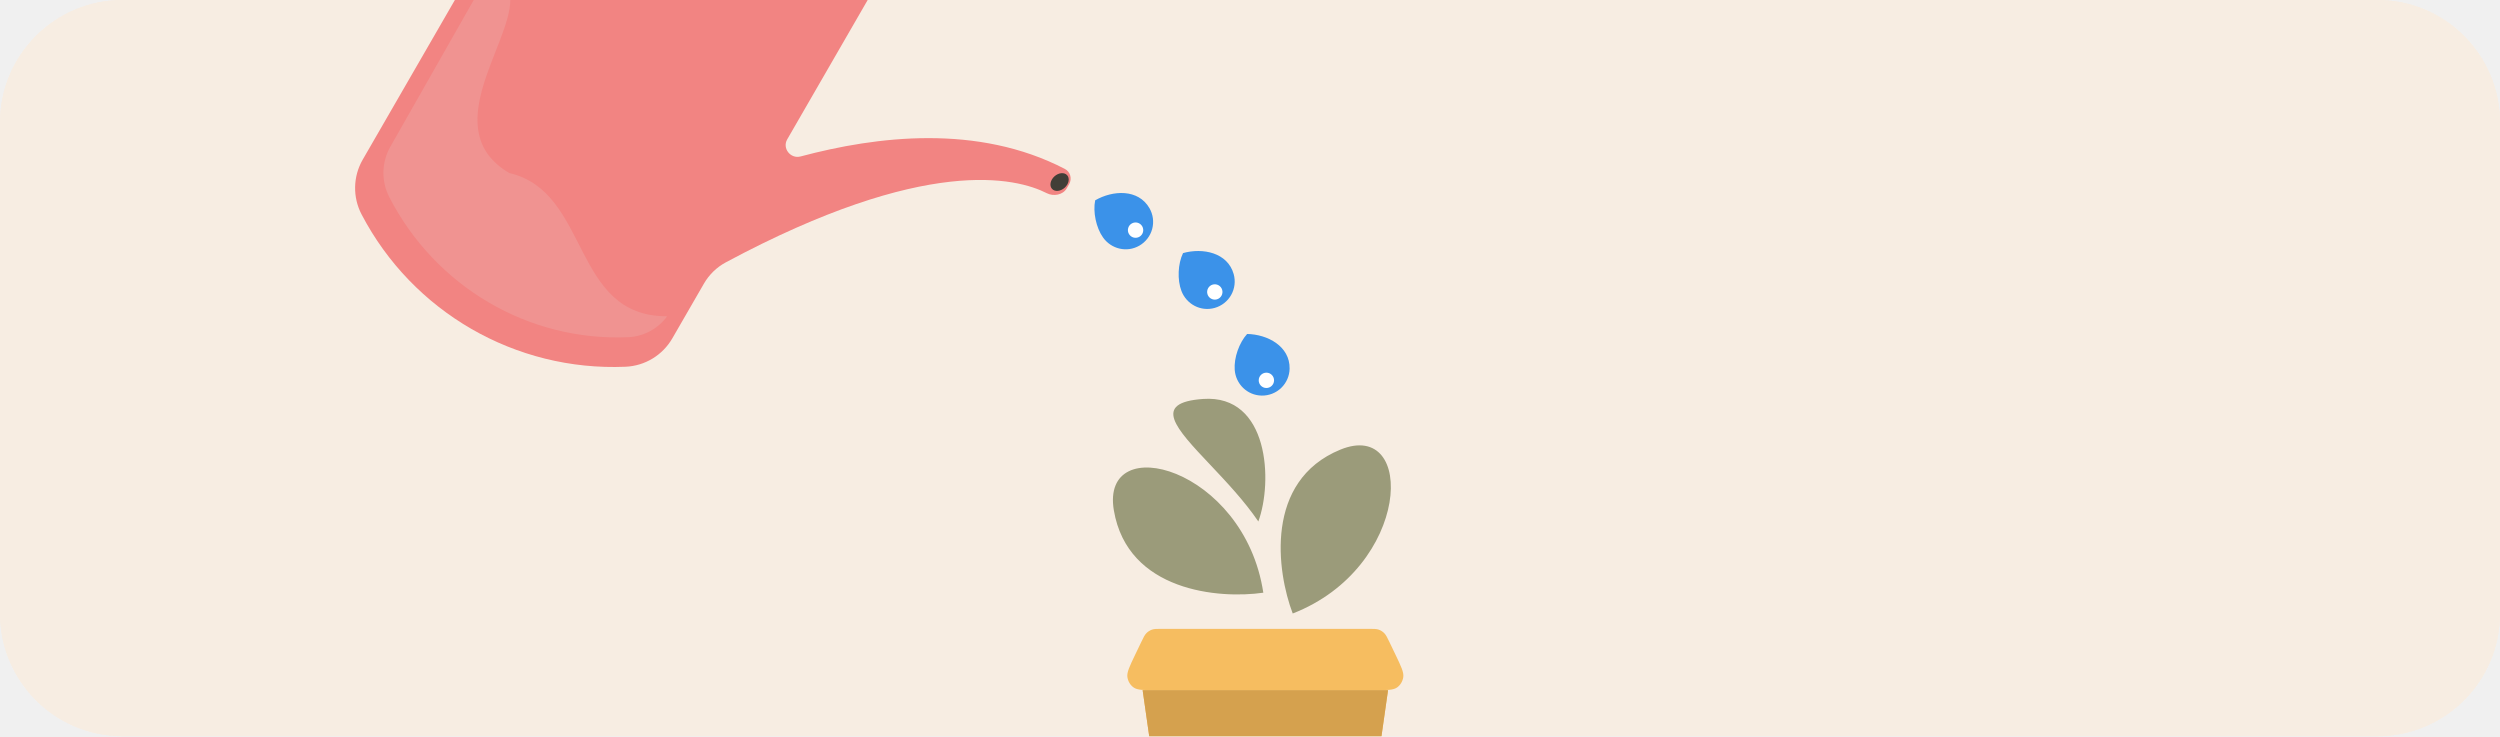
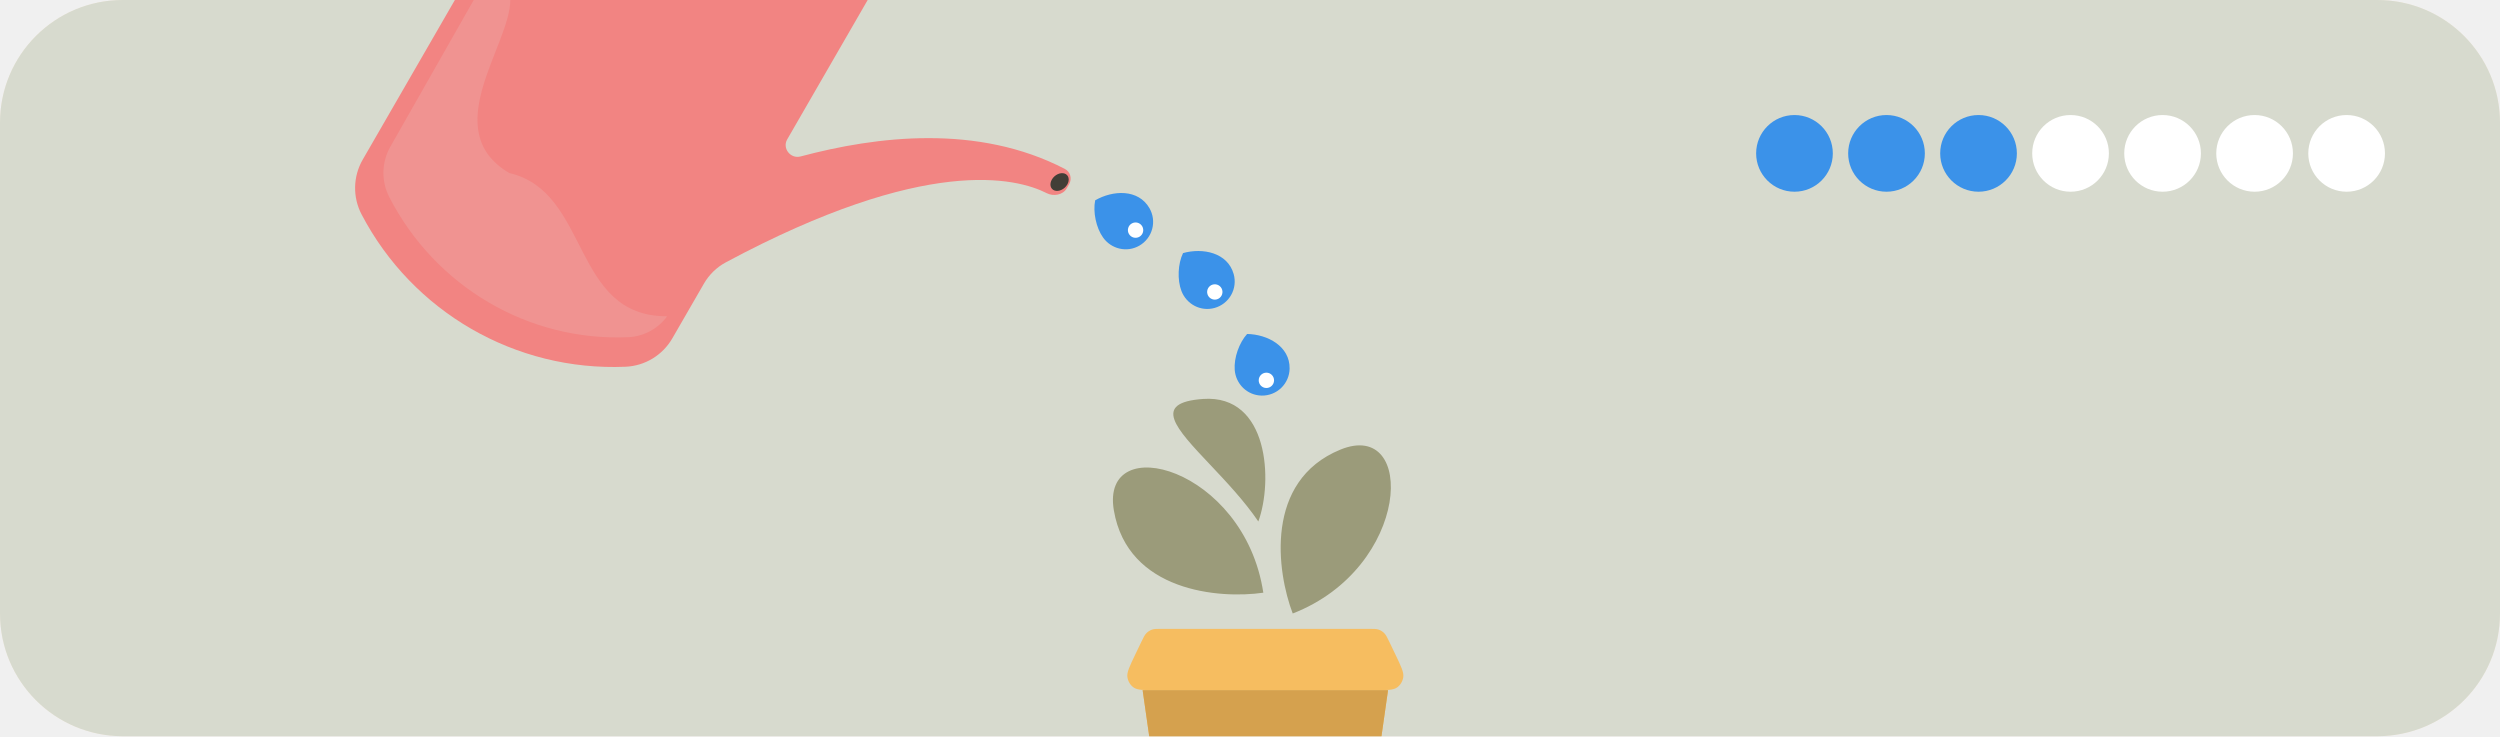
<svg xmlns="http://www.w3.org/2000/svg" width="326" height="96" viewBox="0 0 326 96" fill="none">
  <g clip-path="url(#clip0_1481_5941)">
    <rect width="326" height="96" rx="16" fill="#F7EDE2" />
-     <rect width="326" height="96" rx="16" fill="#F7EDE2" />
-     <path fill-rule="evenodd" clip-rule="evenodd" d="M156.886 52.023C165.474 51.418 166.002 62.794 164.087 68C162.27 65.325 159.897 62.814 157.813 60.608C153.306 55.838 150.149 52.498 156.886 52.023ZM168.571 80C166.5 74.573 164.843 62.701 174.783 58.631C184.723 54.56 184 74 168.571 80ZM164.736 77.288C158.988 78.121 147.041 77.138 145.246 66.548C143.45 55.958 162.26 60.92 164.736 77.288Z" fill="#9B9B7A" />
+     <rect width="326" height="96" rx="16" fill="#D7DACE" />
+     <rect x="229" y="15" width="10" height="10" rx="5" fill="#3B92E9" />
+     <rect x="241" y="15" width="10" height="10" rx="5" fill="#3B92E9" />
+     <rect x="253" y="15" width="10" height="10" rx="5" fill="#3B92E9" />
+     <rect x="265" y="15" width="10" height="10" rx="5" fill="white" />
+     <rect x="277" y="15" width="10" height="10" rx="5" fill="white" />
+     <rect x="289" y="15" width="10" height="10" rx="5" fill="white" />
+     <rect x="301" y="15" width="10" height="10" rx="5" fill="white" />
+     <path fill-rule="evenodd" clip-rule="evenodd" d="M156.886 52.023C165.474 51.418 166.002 62.794 164.086 68C162.269 65.325 159.896 62.814 157.812 60.608C153.305 55.838 150.149 52.498 156.886 52.023ZM168.571 80C166.5 74.573 164.843 62.701 174.783 58.631C184.723 54.56 184 74 168.571 80ZM164.736 77.288C158.987 78.121 147.041 77.138 145.246 66.548C143.45 55.958 162.26 60.92 164.736 77.288Z" fill="#9B9B7A" />
    <path d="M148.796 83.769C149.104 83.127 149.258 82.806 149.488 82.571C149.691 82.364 149.936 82.206 150.205 82.109C150.509 82 150.854 82 151.543 82H178.457C179.146 82 179.491 82 179.795 82.109C180.064 82.206 180.309 82.364 180.512 82.571C180.742 82.806 180.896 83.127 181.204 83.769L181.972 85.369C182.708 86.902 183.075 87.669 182.987 88.292C182.91 88.837 182.621 89.324 182.188 89.639C181.693 90 180.87 90 179.225 90H150.775C149.13 90 148.307 90 147.812 89.639C147.379 89.324 147.09 88.837 147.013 88.292C146.925 87.669 147.292 86.902 148.028 85.369L148.796 83.769Z" fill="#F6BD60" />
-     <path d="M142.811 26.122C142.506 27.635 142.928 29.685 143.834 30.965C144.904 32.475 146.942 32.975 148.574 32.032C149.397 31.557 149.998 30.776 150.245 29.859C150.491 28.942 150.363 27.966 149.889 27.144C148.428 24.613 145.114 24.793 142.811 26.122Z" fill="#3B92E9" />
+     <path d="M142.811 26.122C142.506 27.635 142.927 29.685 143.834 30.965C144.903 32.475 146.942 32.975 148.574 32.032C149.397 31.557 149.998 30.776 150.244 29.859C150.491 28.942 150.363 27.966 149.889 27.144C148.427 24.613 145.114 24.793 142.811 26.122Z" fill="#3B92E9" />
    <circle cx="148.079" cy="30.009" r="1" transform="rotate(-120 148.079 30.0091)" fill="white" />
    <path d="M154.267 33.003C153.598 34.393 153.499 36.484 154.061 37.947C154.724 39.676 156.576 40.664 158.39 40.154C159.305 39.898 160.08 39.289 160.546 38.461C161.012 37.634 161.129 36.656 160.873 35.743C160.083 32.929 156.828 32.284 154.267 33.003Z" fill="#3B92E9" />
    <circle cx="158.41" cy="38.072" r="1" transform="rotate(-105.682 158.41 38.0715)" fill="white" />
-     <path d="M162.625 43.55C161.585 44.69 160.889 46.664 161.007 48.228C161.145 50.074 162.635 51.552 164.519 51.585C165.469 51.602 166.387 51.242 167.071 50.583C167.755 49.924 168.148 49.022 168.165 48.073C168.217 45.151 165.285 43.598 162.625 43.55Z" fill="#3B92E9" />
+     <path d="M162.625 43.55C161.585 44.69 160.889 46.664 161.007 48.228C161.145 50.074 162.635 51.552 164.519 51.585C165.469 51.602 166.387 51.242 167.071 50.583C167.755 49.924 168.148 49.022 168.165 48.073C168.217 45.151 165.285 43.597 162.625 43.55Z" fill="#3B92E9" />
    <circle cx="165.137" cy="49.596" r="1" transform="rotate(-88.9864 165.137 49.5959)" fill="white" />
    <path fill-rule="evenodd" clip-rule="evenodd" d="M59.316 0L47.298 20.815C46.03 23.012 45.973 25.706 47.148 27.955C53.801 40.687 67.21 48.428 81.562 47.824C84.097 47.717 86.402 46.321 87.67 44.124L91.79 36.987C92.464 35.822 93.452 34.851 94.638 34.215C120.77 20.204 132.565 23.186 136.51 25.197C137.381 25.64 138.602 25.426 139.091 24.58L139.415 24.019C139.823 23.312 139.58 22.402 138.854 22.026C127.483 16.131 114.303 17.757 104.392 20.402C103.091 20.749 101.978 19.342 102.652 18.175L113.145 0H59.316Z" fill="#F28482" />
    <path fill-rule="evenodd" clip-rule="evenodd" d="M66.543 0H61.775L50.899 19.137C49.751 21.158 49.699 23.634 50.763 25.702C56.784 37.408 68.919 44.526 81.909 43.97C83.936 43.883 85.801 42.87 87 41.241C74.484 41.307 77 25 66.407 22.565C57 17 66.543 5.9 66.543 0Z" fill="#F09391" />
    <ellipse cx="138.169" cy="23.737" rx="0.997" ry="1.329" transform="rotate(47.8142 138.169 23.7366)" fill="#423E37" />
    <path fill-rule="evenodd" clip-rule="evenodd" d="M181 90H149L149.857 96H180.143L181 90Z" fill="#F6BD60" />
    <path fill-rule="evenodd" clip-rule="evenodd" d="M181 90H149L149.857 96H180.143L181 90Z" fill="#D5A14E" />
  </g>
  <defs>
    <clipPath id="clip0_1481_5941">
      <rect width="326" height="96" fill="white" />
    </clipPath>
  </defs>
</svg>
